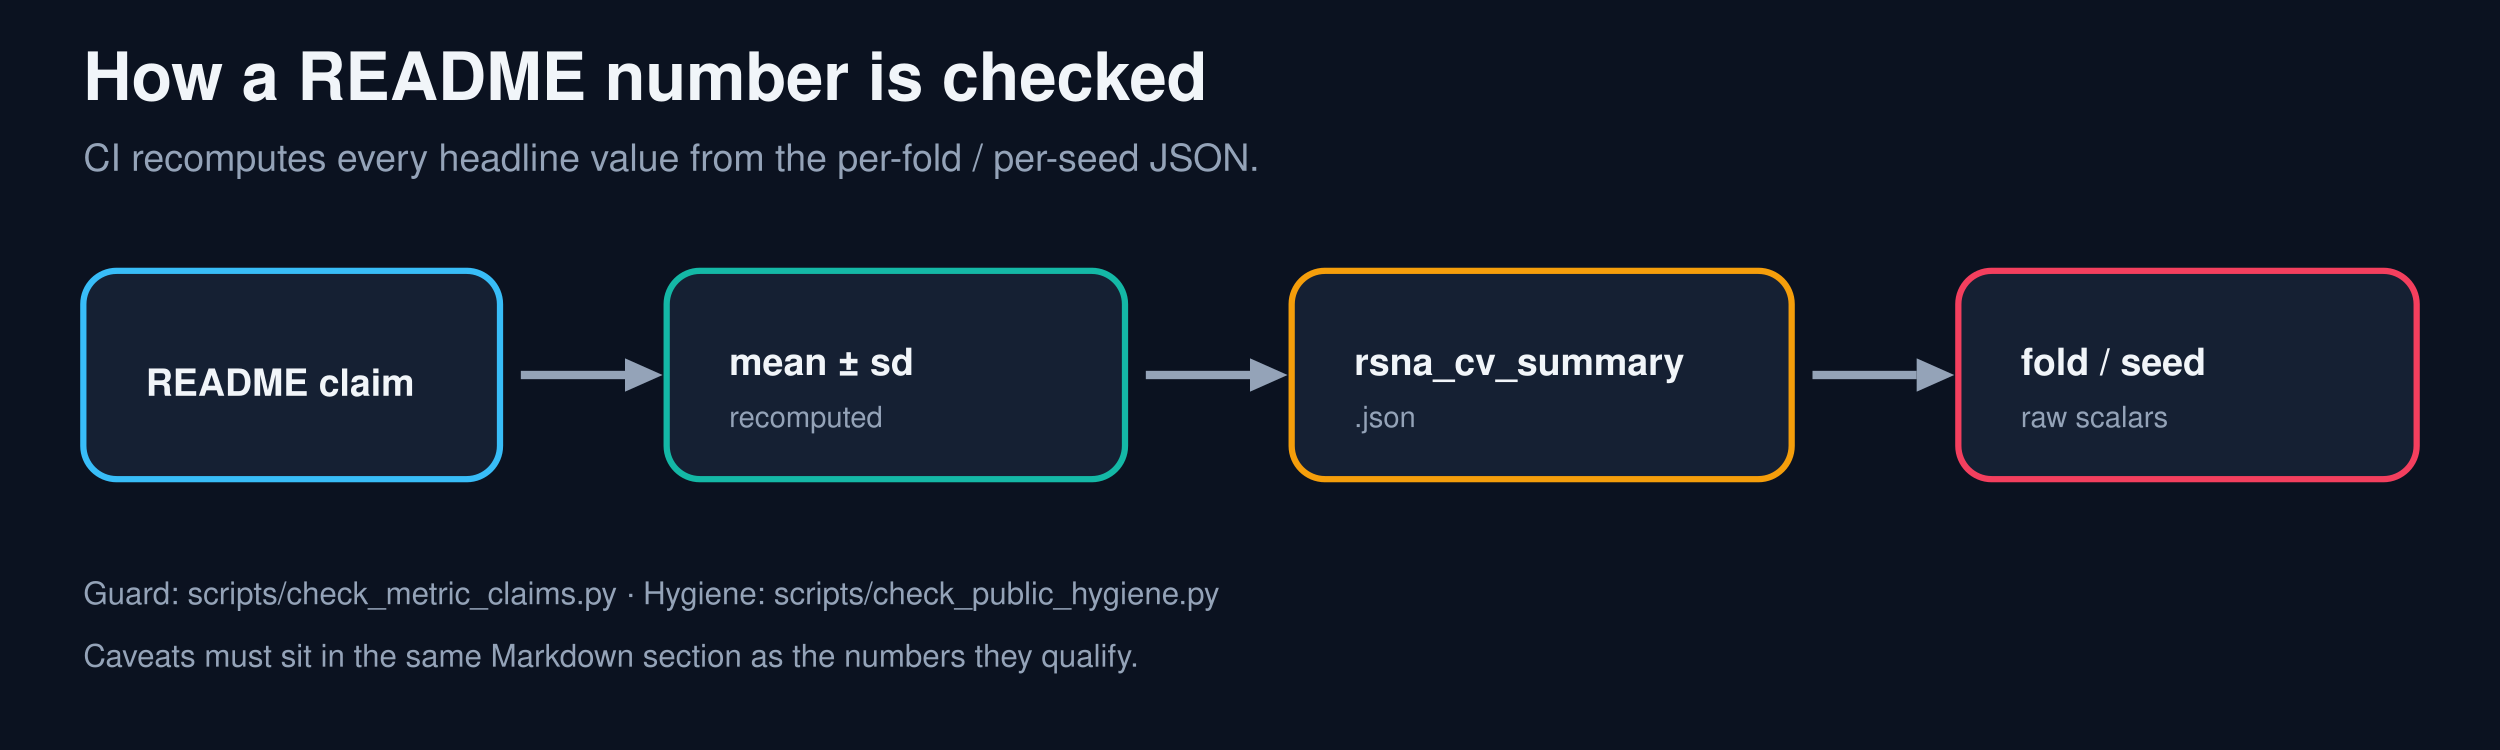
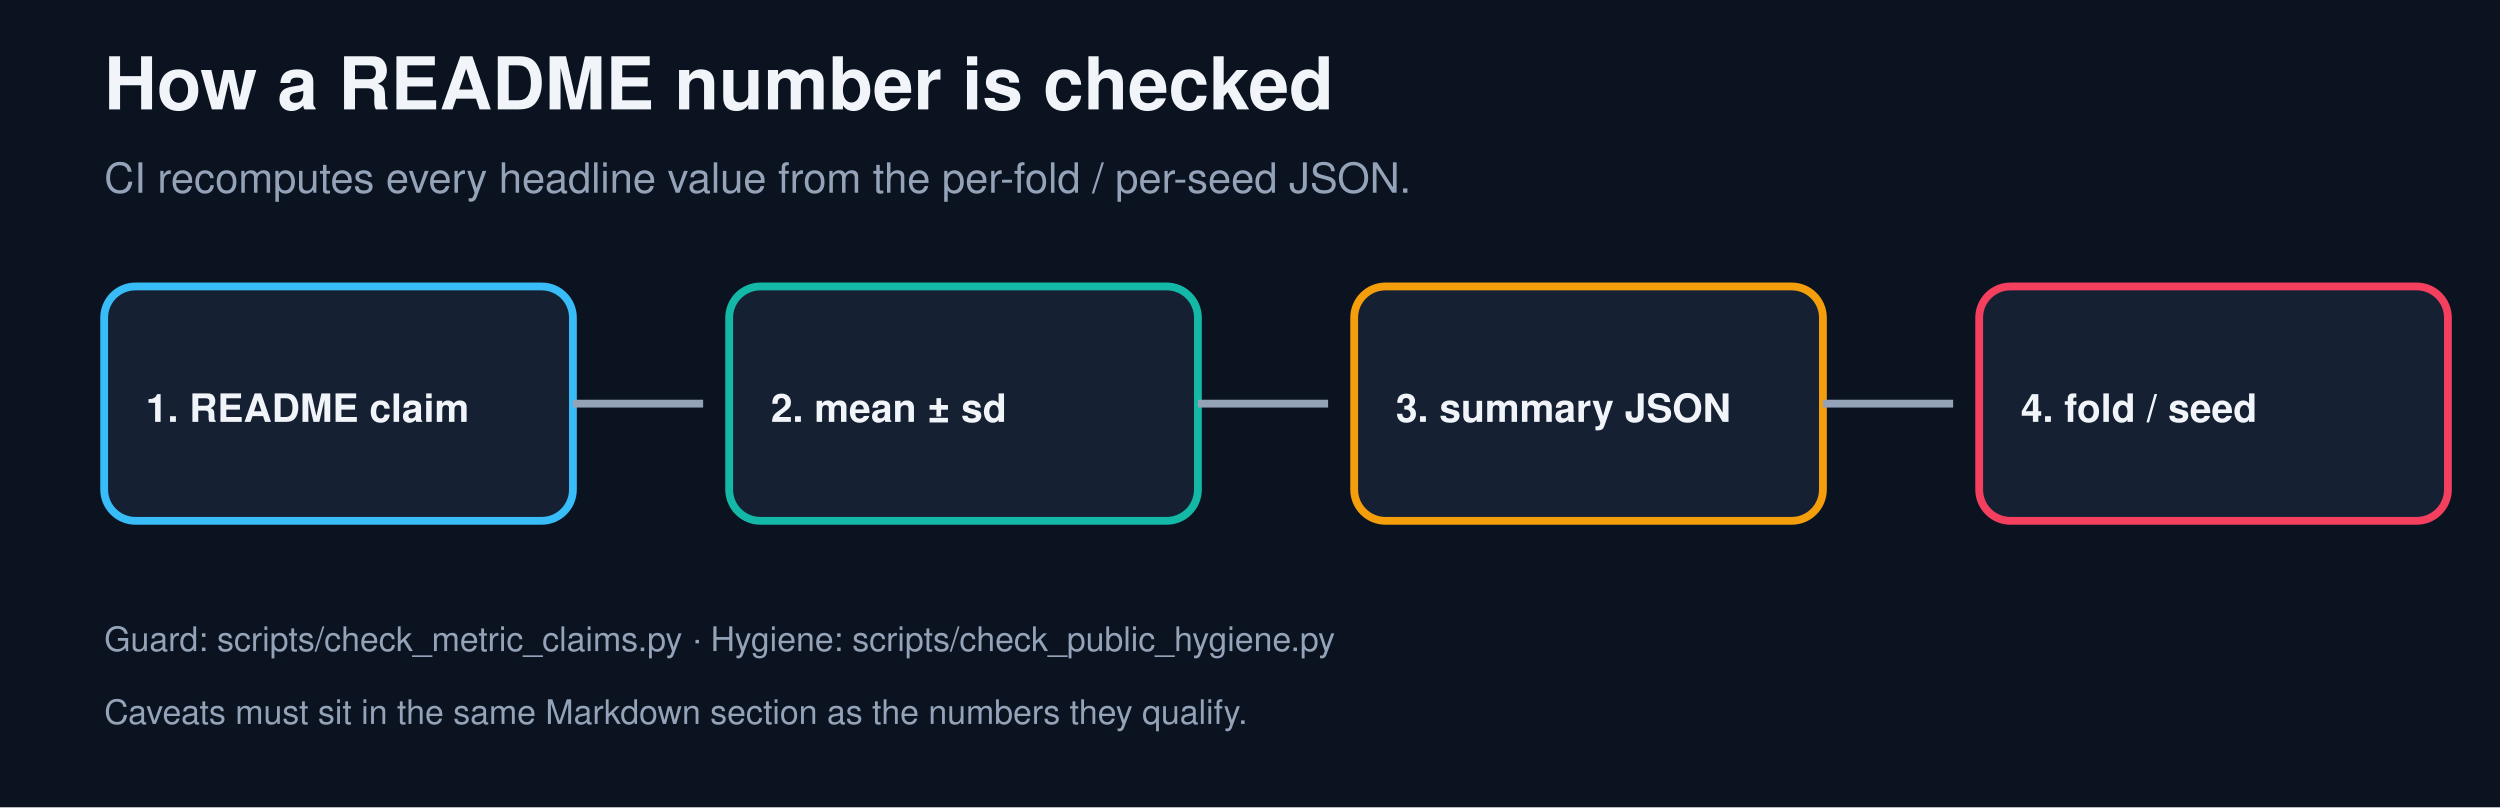
- <svg xmlns="http://www.w3.org/2000/svg" width="1200" height="360" viewBox="0 0 1200 360" role="img" aria-labelledby="title desc">
-   <rect width="1200" height="360" fill="#0B1220" />
-   <g font-family="ui-sans-serif, system-ui, -apple-system, Segoe UI, Helvetica, Arial, sans-serif">
-     <text x="40" y="48" fill="#F1F5F9" font-size="32" font-weight="700">How a README number is checked</text>
-     <text x="40" y="82" fill="#94A3B8" font-size="18">CI recomputes every headline value from the per-fold / per-seed JSON.</text>
-     <rect x="40" y="130" rx="16" width="200" height="100" fill="#152033" stroke="#38BDF8" stroke-width="3" />
-     <text x="70" y="190" fill="#F1F5F9" font-size="18" font-weight="700">README claim</text>
-     <path d="M250 180 H300" stroke="#94A3B8" stroke-width="4" />
-     <polygon points="300,172 318,180 300,188" fill="#94A3B8" />
-     <rect x="320" y="130" rx="16" width="220" height="100" fill="#152033" stroke="#14B8A6" stroke-width="3" />
-     <text x="350" y="180" fill="#F1F5F9" font-size="18" font-weight="700">mean ± sd</text>
-     <text x="350" y="205" fill="#94A3B8" font-size="14">recomputed</text>
-     <path d="M550 180 H600" stroke="#94A3B8" stroke-width="4" />
-     <polygon points="600,172 618,180 600,188" fill="#94A3B8" />
-     <rect x="620" y="130" rx="16" width="240" height="100" fill="#152033" stroke="#F59E0B" stroke-width="3" />
-     <text x="650" y="180" fill="#F1F5F9" font-size="18" font-weight="700">rsna_cv_summary</text>
-     <text x="650" y="205" fill="#94A3B8" font-size="14">.json</text>
-     <path d="M870 180 H920" stroke="#94A3B8" stroke-width="4" />
-     <polygon points="920,172 938,180 920,188" fill="#94A3B8" />
-     <rect x="940" y="130" rx="16" width="220" height="100" fill="#152033" stroke="#F43F5E" stroke-width="3" />
-     <text x="970" y="180" fill="#F1F5F9" font-size="18" font-weight="700">fold / seed</text>
-     <text x="970" y="205" fill="#94A3B8" font-size="14">raw scalars</text>
-     <text x="40" y="290" fill="#94A3B8" font-size="15">Guard: scripts/check_metric_claims.py · Hygiene: scripts/check_public_hygiene.py</text>
-     <text x="40" y="320" fill="#94A3B8" font-size="15">Caveats must sit in the same Markdown section as the numbers they qualify.</text>
+ <svg xmlns="http://www.w3.org/2000/svg" viewBox="0 0 960 310" width="100%" preserveAspectRatio="xMidYMid meet" role="img" aria-labelledby="title desc">
+   <rect width="960" height="310" fill="#0B1220" />
+   <g font-family="Helvetica, Arial, sans-serif">
+     <text x="40" y="42" fill="#F1F5F9" font-size="28" font-weight="700">How a README number is checked</text>
+     <text x="40" y="74" fill="#94A3B8" font-size="16">CI recomputes every headline value from the per-fold / per-seed JSON.</text>
+     <rect x="40" y="110" rx="12" width="180" height="90" fill="#152033" stroke="#38BDF8" stroke-width="3" />
+     <text x="56" y="162" fill="#F1F5F9" font-size="15" font-weight="700">1. README claim</text>
+     <rect x="280" y="110" rx="12" width="180" height="90" fill="#152033" stroke="#14B8A6" stroke-width="3" />
+     <text x="296" y="162" fill="#F1F5F9" font-size="15" font-weight="700">2. mean ± sd</text>
+     <rect x="520" y="110" rx="12" width="180" height="90" fill="#152033" stroke="#F59E0B" stroke-width="3" />
+     <text x="536" y="162" fill="#F1F5F9" font-size="15" font-weight="700">3. summary JSON</text>
+     <rect x="760" y="110" rx="12" width="180" height="90" fill="#152033" stroke="#F43F5E" stroke-width="3" />
+     <text x="776" y="162" fill="#F1F5F9" font-size="15" font-weight="700">4. fold / seed</text>
+     <path d="M220 155 H270" stroke="#94A3B8" stroke-width="3" />
+     <path d="M460 155 H510" stroke="#94A3B8" stroke-width="3" />
+     <path d="M700 155 H750" stroke="#94A3B8" stroke-width="3" />
+     <text x="40" y="250" fill="#94A3B8" font-size="13">Guard: scripts/check_metric_claims.py · Hygiene: scripts/check_public_hygiene.py</text>
+     <text x="40" y="278" fill="#94A3B8" font-size="13">Caveats must sit in the same Markdown section as the numbers they qualify.</text>
  </g>
</svg>
